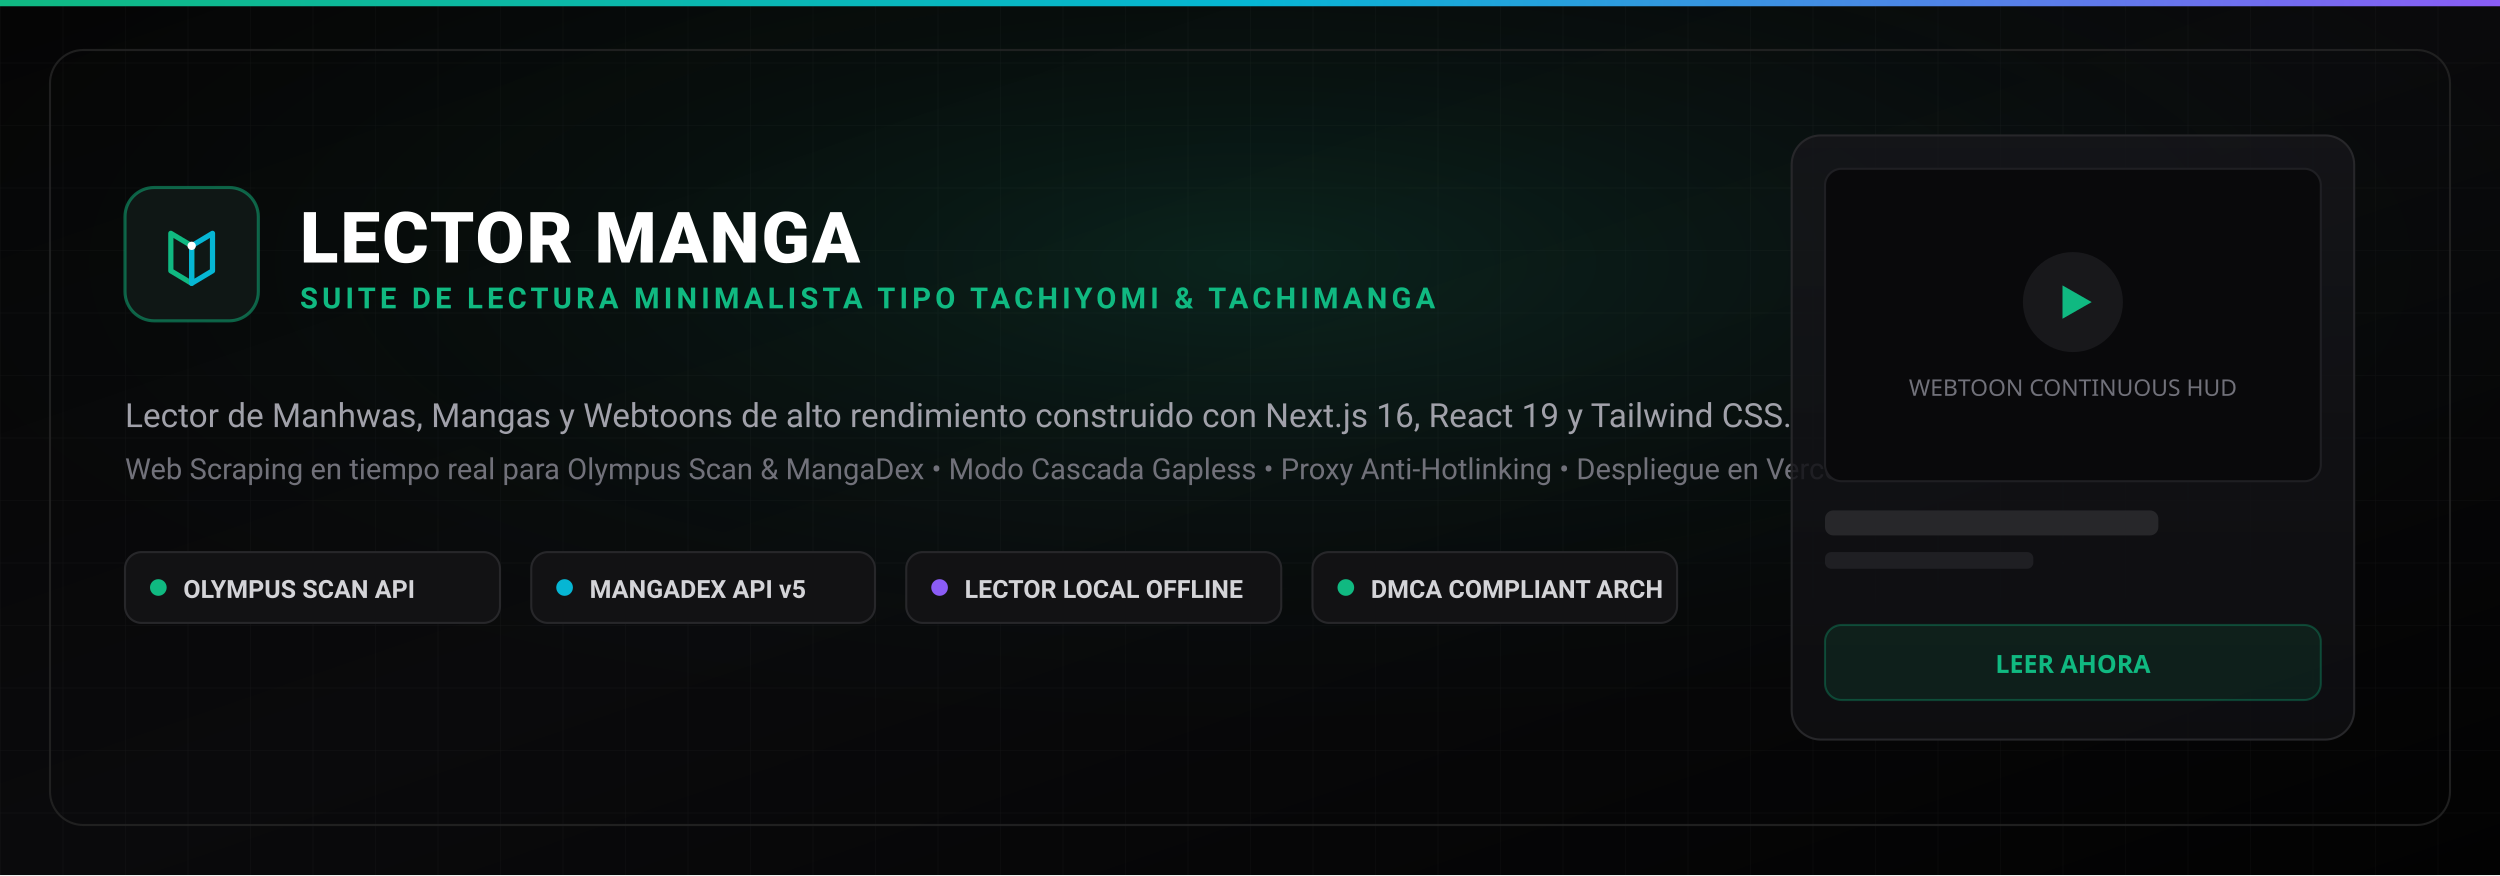
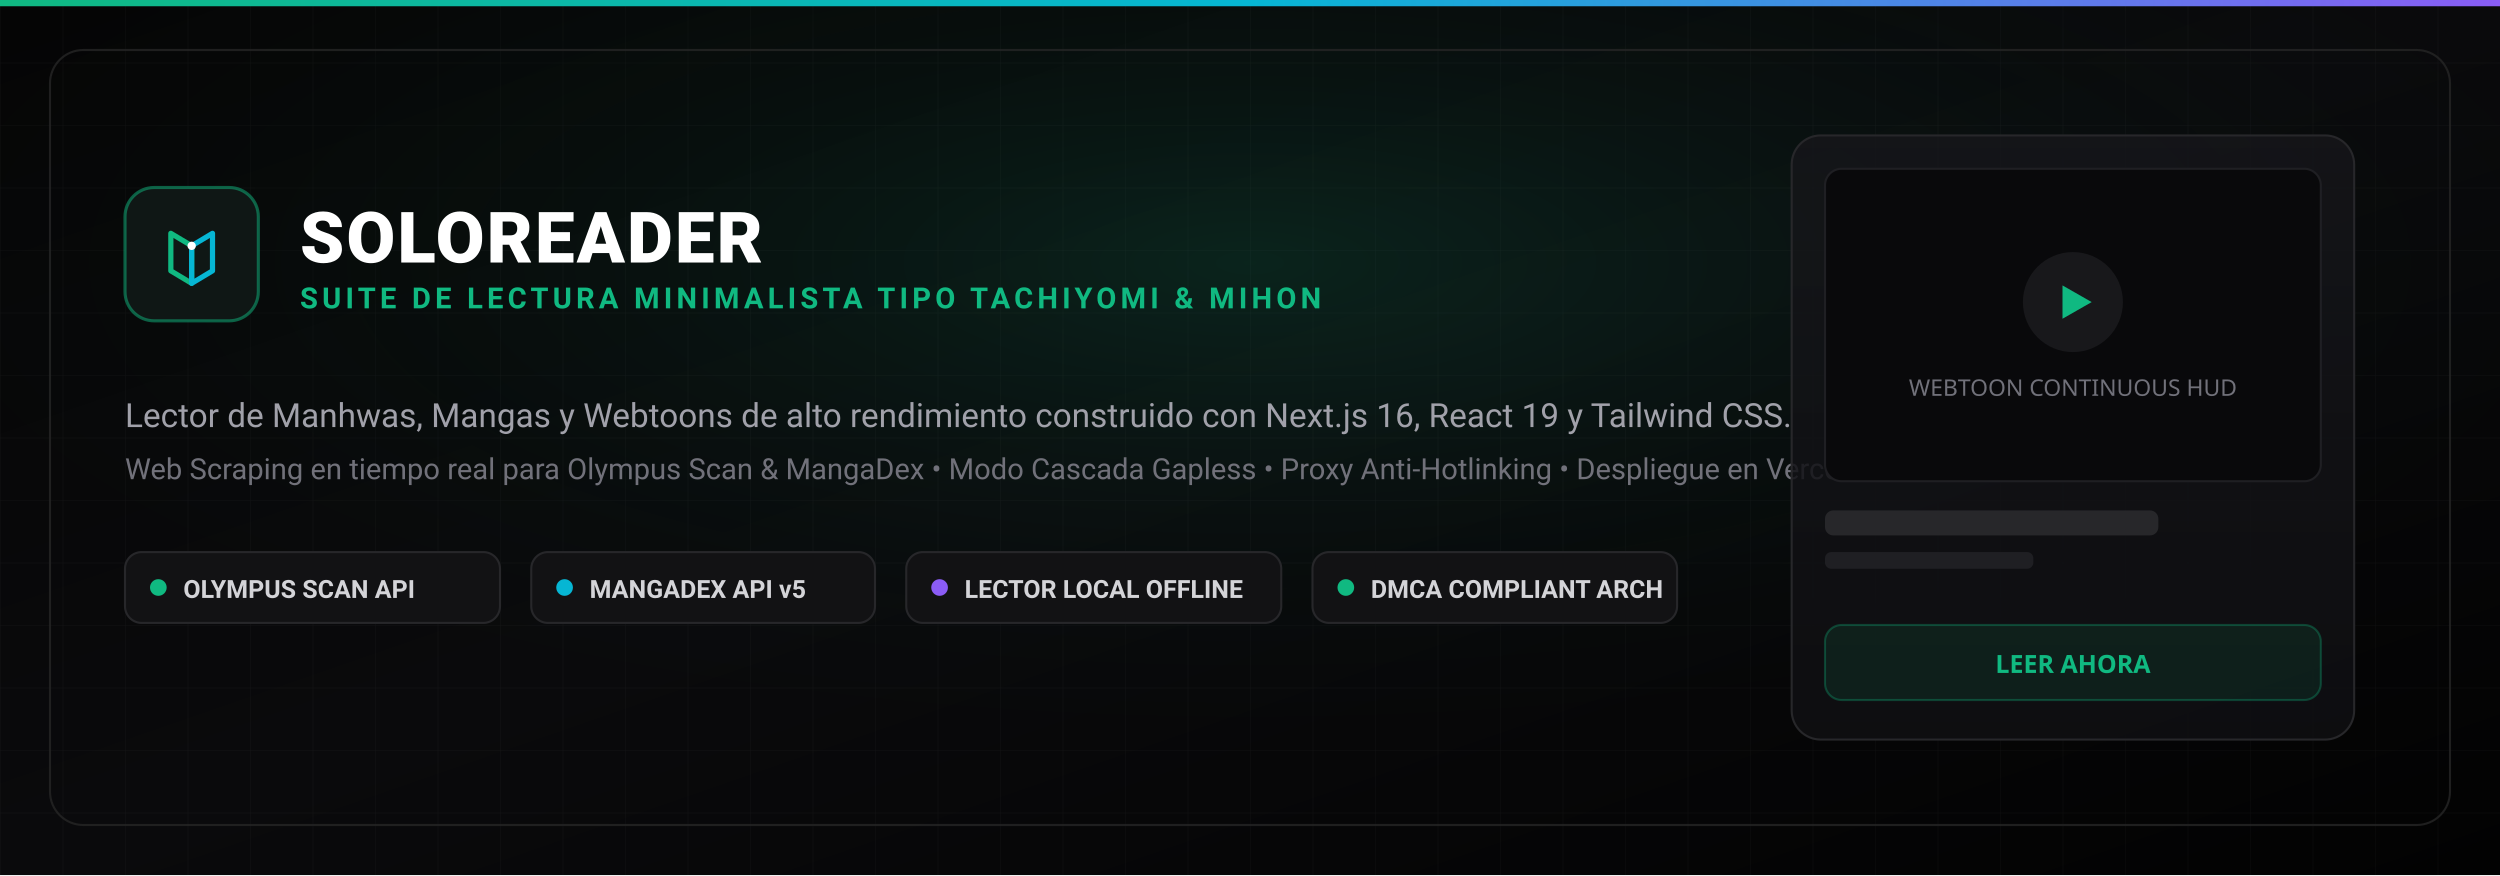
<svg xmlns="http://www.w3.org/2000/svg" viewBox="0 0 1200 420" width="100%" height="100%">
  <defs>
    <linearGradient id="bgGrad" x1="0%" y1="0%" x2="100%" y2="100%">
      <stop offset="0%" stop-color="#050505" />
      <stop offset="50%" stop-color="#0a0a0c" />
      <stop offset="100%" stop-color="#020202" />
    </linearGradient>
    <linearGradient id="accentGrad" x1="0%" y1="0%" x2="100%" y2="0%">
      <stop offset="0%" stop-color="#10b981" />
      <stop offset="50%" stop-color="#06b6d4" />
      <stop offset="100%" stop-color="#8b5cf6" />
    </linearGradient>
    <linearGradient id="cardGrad" x1="0%" y1="0%" x2="0%" y2="100%">
      <stop offset="0%" stop-color="#16161a" stop-opacity="0.8" />
      <stop offset="100%" stop-color="#0e0e11" stop-opacity="0.9" />
    </linearGradient>
    <radialGradient id="glow" cx="50%" cy="30%" r="60%">
      <stop offset="0%" stop-color="#10b981" stop-opacity="0.15" />
      <stop offset="100%" stop-color="#000000" stop-opacity="0" />
    </radialGradient>
    <pattern id="grid" width="30" height="30" patternUnits="userSpaceOnUse">
      <path d="M 30 0 L 0 0 0 30" fill="none" stroke="#ffffff" stroke-width="0.5" stroke-opacity="0.04" />
    </pattern>
  </defs>
  <rect width="1200" height="420" fill="url(#bgGrad)" />
  <rect width="1200" height="420" fill="url(#grid)" />
  <rect width="1200" height="420" fill="url(#glow)" />
  <rect x="0" y="0" width="1200" height="3" fill="url(#accentGrad)" />
  <rect x="24" y="24" width="1152" height="372" rx="16" fill="none" stroke="#262626" stroke-width="1" stroke-opacity="0.8" />
  <g transform="translate(60, 90)">
    <rect x="0" y="0" width="64" height="64" rx="14" fill="#0f1715" stroke="#10b981" stroke-width="1.5" stroke-opacity="0.5" />
    <path d="M 22 22 L 32 28 L 32 46 L 22 40 Z" fill="none" stroke="#10b981" stroke-width="2.5" stroke-linejoin="round" />
    <path d="M 42 22 L 32 28 L 32 46 L 42 40 Z" fill="none" stroke="#06b6d4" stroke-width="2.5" stroke-linejoin="round" />
    <circle cx="32" cy="28" r="2" fill="#ffffff" />
    <text x="84" y="36" font-family="-apple-system, BlinkMacSystemFont, 'Segoe UI', Roboto, sans-serif" font-size="34" font-weight="900" fill="#ffffff" letter-spacing="1">
-       LECTOR MANGA
+       SOLOREADER
    </text>
    <text x="84" y="58" font-family="-apple-system, BlinkMacSystemFont, 'Segoe UI', Roboto, sans-serif" font-size="14" font-weight="600" fill="#10b981" letter-spacing="2">
-       SUITE DE LECTURA MINIMALISTA TIPO TACHIYOMI &amp; TACHIMANGA
+       SUITE DE LECTURA MINIMALISTA TIPO TACHIYOMI &amp; MIHON
    </text>
    <text x="0" y="115" font-family="-apple-system, BlinkMacSystemFont, 'Segoe UI', Roboto, sans-serif" font-size="16" font-weight="400" fill="#a1a1aa">
      Lector de Manhwas, Mangas y Webtoons de alto rendimiento construido con Next.js 16, React 19 y Tailwind CSS.
    </text>
    <text x="0" y="140" font-family="-apple-system, BlinkMacSystemFont, 'Segoe UI', Roboto, sans-serif" font-size="14" font-weight="400" fill="#71717a">
      Web Scraping en tiempo real para Olympus Scan &amp; MangaDex • Modo Cascada Gapless • Proxy Anti-Hotlinking • Despliegue en Vercel
    </text>
    <g transform="translate(0, 175)">
      <rect x="0" y="0" width="180" height="34" rx="8" fill="#121214" stroke="#27272a" stroke-width="1" />
      <circle cx="16" cy="17" r="4" fill="#10b981" />
      <text x="28" y="22" font-family="-apple-system, BlinkMacSystemFont, 'Segoe UI', Roboto, sans-serif" font-size="12" font-weight="600" fill="#d4d4d8">
        OLYMPUS SCAN API
      </text>
      <rect x="195" y="0" width="165" height="34" rx="8" fill="#121214" stroke="#27272a" stroke-width="1" />
      <circle cx="211" cy="17" r="4" fill="#06b6d4" />
      <text x="223" y="22" font-family="-apple-system, BlinkMacSystemFont, 'Segoe UI', Roboto, sans-serif" font-size="12" font-weight="600" fill="#d4d4d8">
        MANGADEX API v5
      </text>
      <rect x="375" y="0" width="180" height="34" rx="8" fill="#121214" stroke="#27272a" stroke-width="1" />
      <circle cx="391" cy="17" r="4" fill="#8b5cf6" />
      <text x="403" y="22" font-family="-apple-system, BlinkMacSystemFont, 'Segoe UI', Roboto, sans-serif" font-size="12" font-weight="600" fill="#d4d4d8">
        LECTOR LOCAL OFFLINE
      </text>
      <rect x="570" y="0" width="175" height="34" rx="8" fill="#121214" stroke="#27272a" stroke-width="1" />
      <circle cx="586" cy="17" r="4" fill="#10b981" />
      <text x="598" y="22" font-family="-apple-system, BlinkMacSystemFont, 'Segoe UI', Roboto, sans-serif" font-size="12" font-weight="600" fill="#d4d4d8">
        DMCA COMPLIANT ARCH
      </text>
    </g>
  </g>
  <g transform="translate(860, 65)">
    <rect width="270" height="290" rx="14" fill="url(#cardGrad)" stroke="#27272a" stroke-width="1" />
    <rect x="16" y="16" width="238" height="150" rx="8" fill="#09090b" stroke="#1f1f23" stroke-width="1" />
    <circle cx="135" cy="80" r="24" fill="#18181b" />
    <path d="M 130 72 L 144 80 L 130 88 Z" fill="#10b981" />
    <text x="135" y="125" text-anchor="middle" font-family="sans-serif" font-size="11" fill="#71717a">WEBTOON CONTINUOUS HUD</text>
    <rect x="16" y="180" width="160" height="12" rx="4" fill="#27272a" />
    <rect x="16" y="200" width="100" height="8" rx="3" fill="#1f1f23" />
    <rect x="16" y="235" width="238" height="36" rx="8" fill="#10b981" fill-opacity="0.1" stroke="#10b981" stroke-width="1" stroke-opacity="0.3" />
    <text x="135" y="258" text-anchor="middle" font-family="sans-serif" font-size="12" font-weight="bold" fill="#10b981">LEER AHORA</text>
  </g>
</svg>
